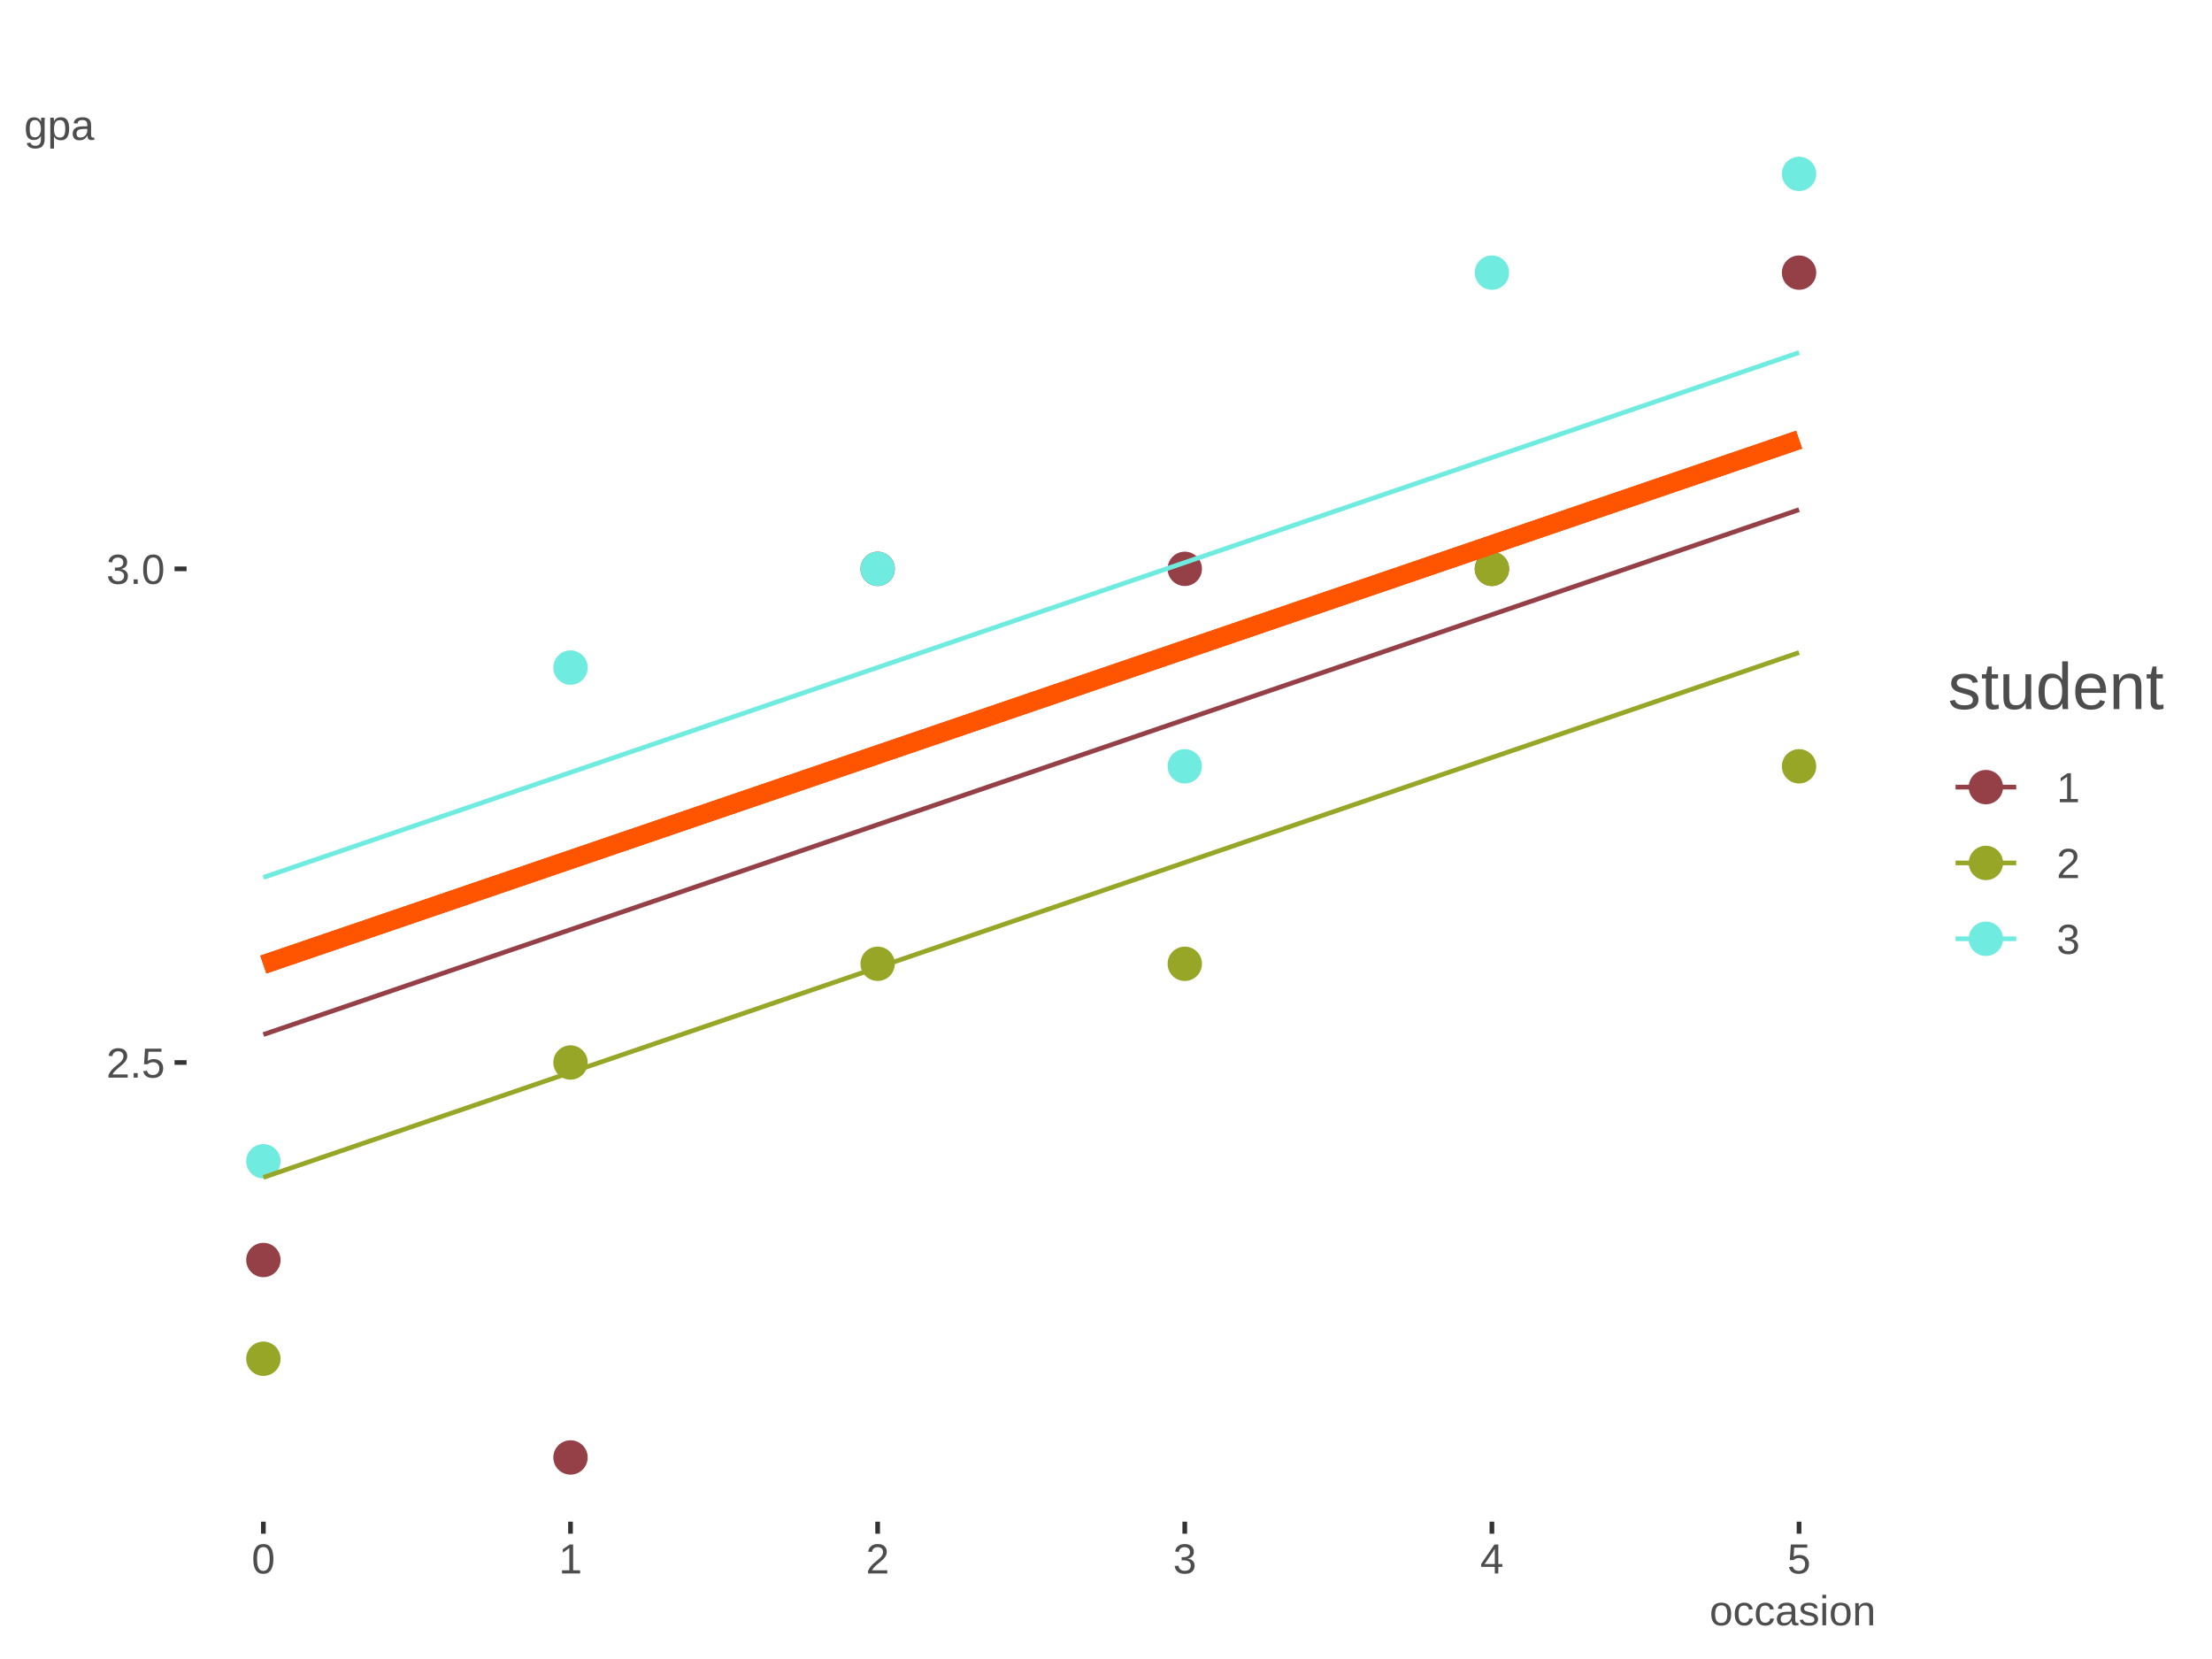
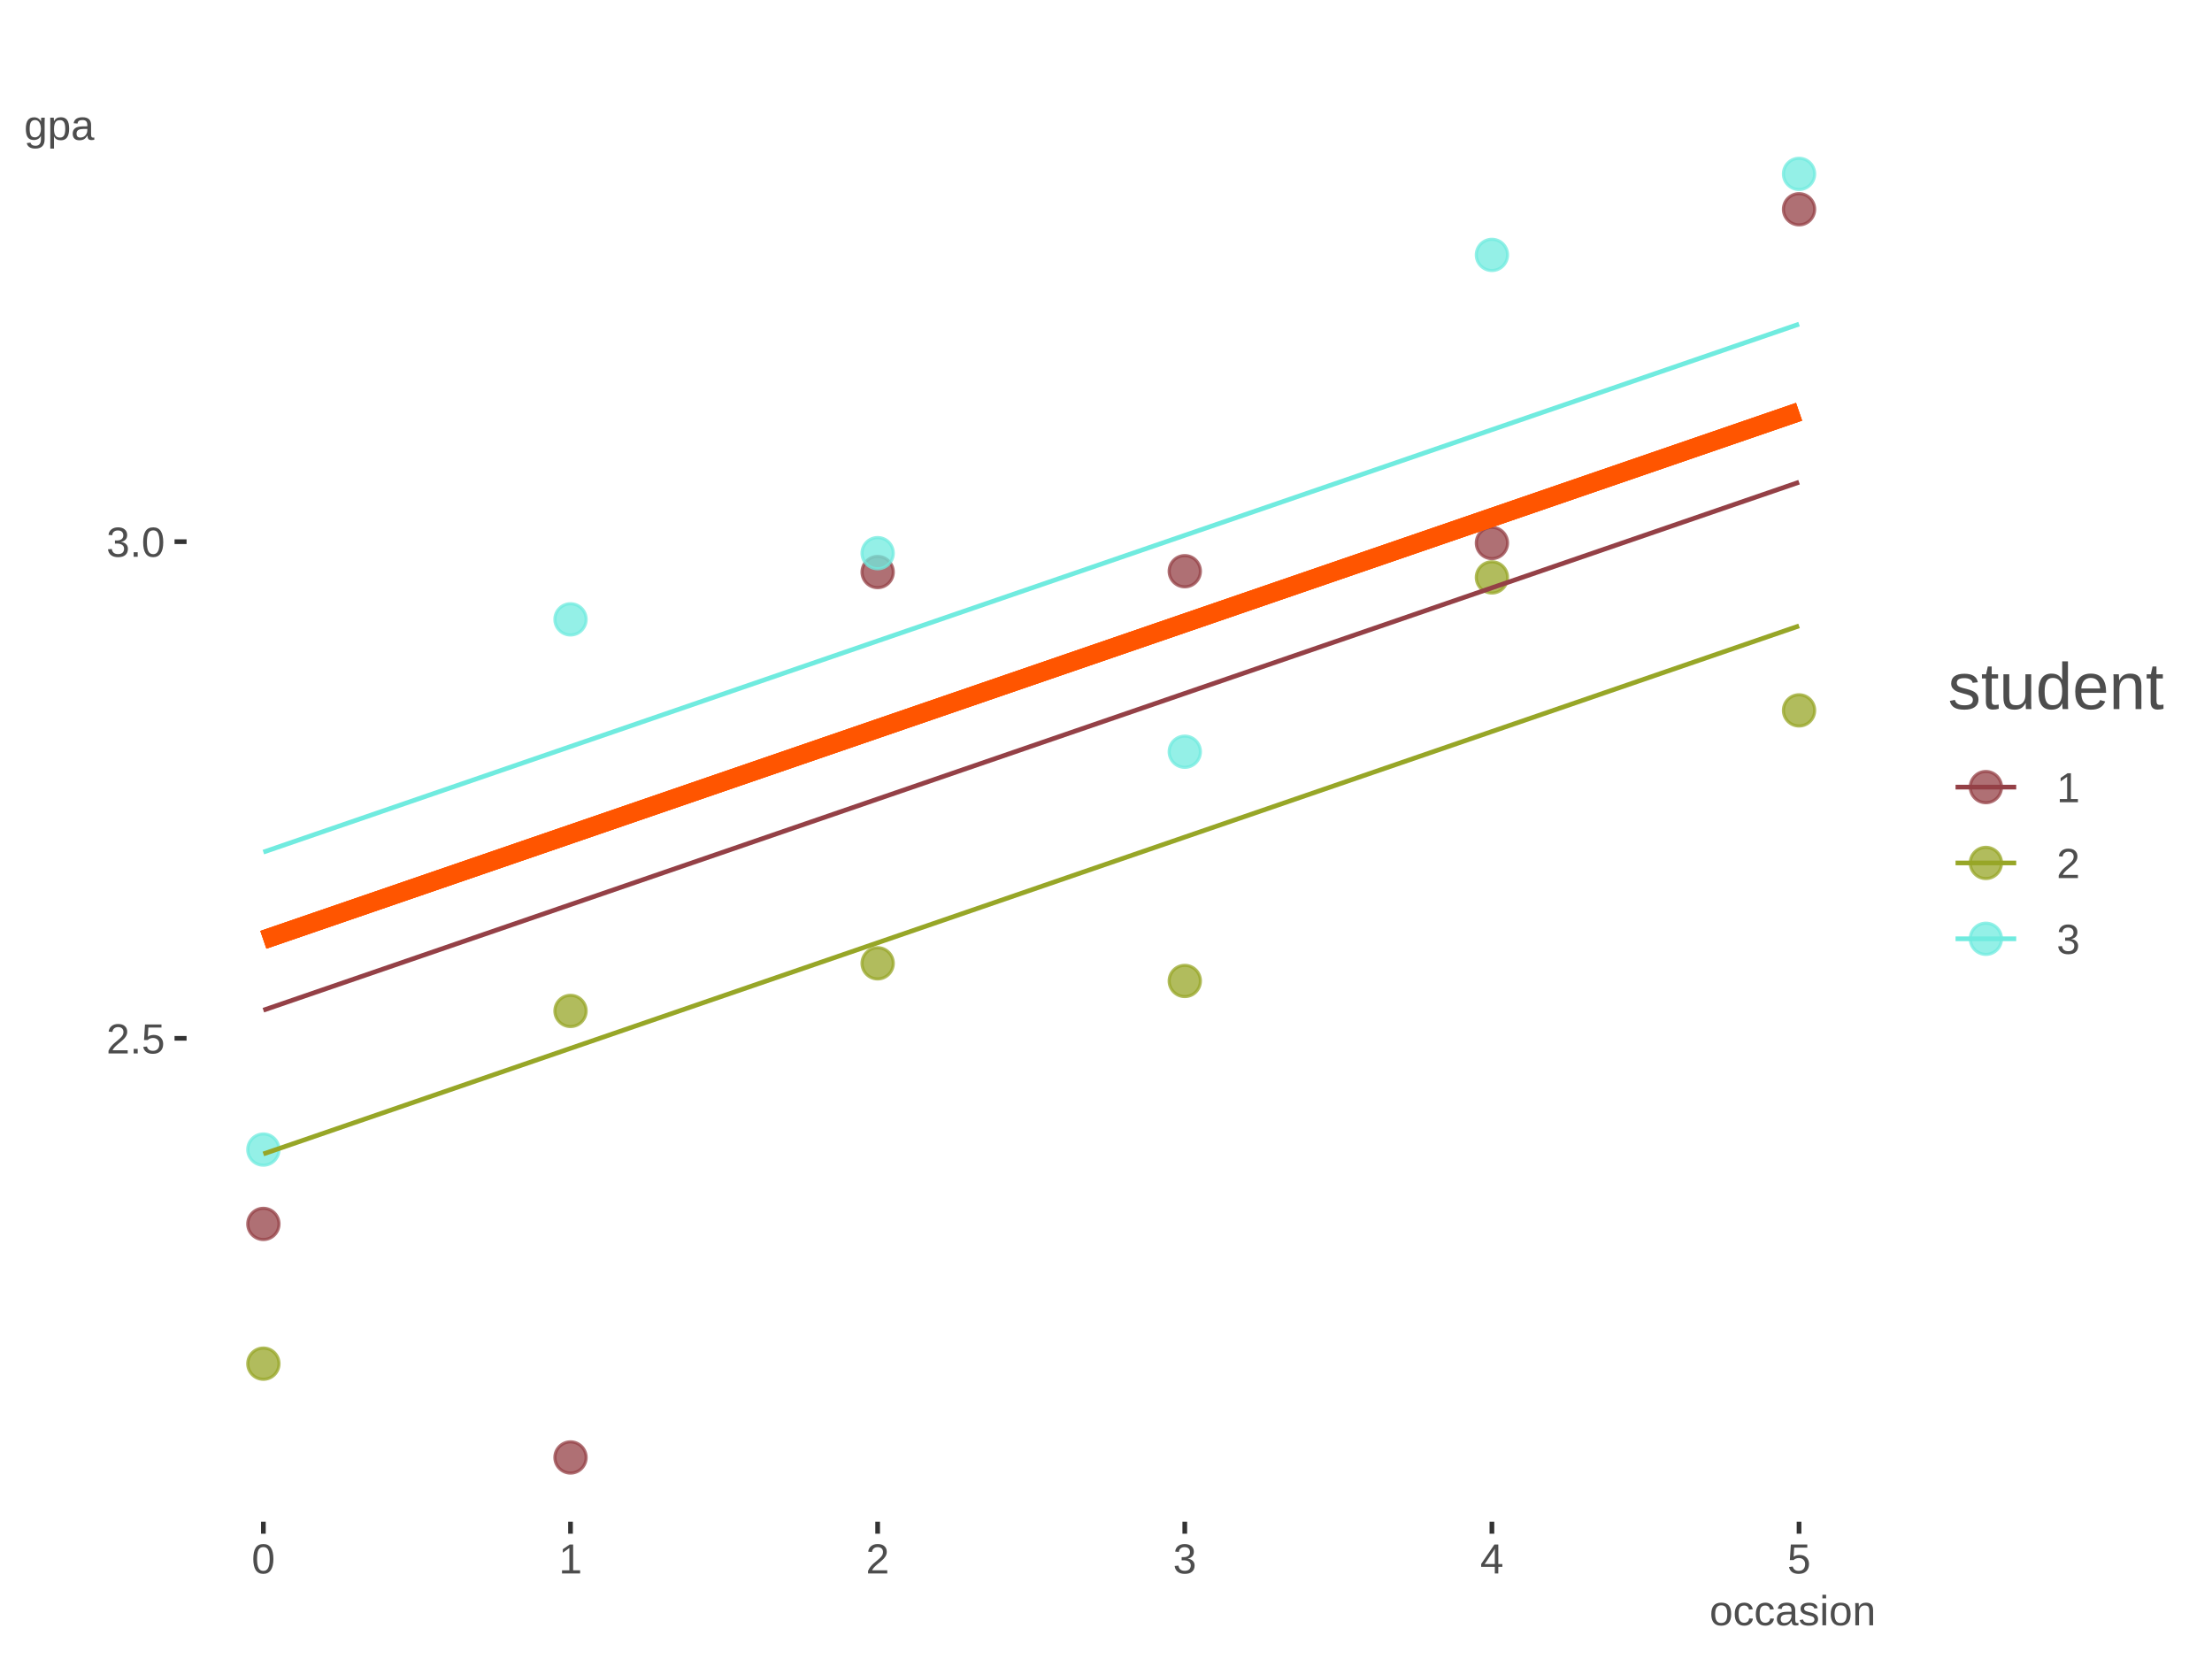
<svg xmlns="http://www.w3.org/2000/svg" viewBox="0 0 504.00 378.00">
  <defs>
    <style type="text/css">
    line, polyline, polygon, path, rect, circle {
      fill: none;
      stroke: #000000;
      stroke-linecap: round;
      stroke-linejoin: round;
      stroke-miterlimit: 10.00;
    }
  </style>
  </defs>
  <rect width="100%" height="100%" style="stroke: none; fill: none;" />
  <rect x="0.00" y="0.00" width="504.00" height="378.00" style="stroke-width: 1.07; stroke: none;" />
  <defs>
    <clipPath id="cpNDIuNTF8NDI3LjQwfDM0Ni43MXwyNS4wMA==">
      <rect x="42.51" y="25.00" width="384.89" height="321.71" />
    </clipPath>
  </defs>
-   <circle cx="60.01" cy="287.09" r="3.56" style="stroke-width: 0.71; stroke: #944046; fill: #944046;" clip-path="url(#cpNDIuNTF8NDI3LjQwfDM0Ni43MXwyNS4wMA==)" />
-   <circle cx="129.99" cy="332.08" r="3.56" style="stroke-width: 0.71; stroke: #944046; fill: #944046;" clip-path="url(#cpNDIuNTF8NDI3LjQwfDM0Ni43MXwyNS4wMA==)" />
-   <circle cx="199.97" cy="129.61" r="3.56" style="stroke-width: 0.71; stroke: #944046; fill: #944046;" clip-path="url(#cpNDIuNTF8NDI3LjQwfDM0Ni43MXwyNS4wMA==)" />
-   <circle cx="269.95" cy="129.61" r="3.56" style="stroke-width: 0.71; stroke: #944046; fill: #944046;" clip-path="url(#cpNDIuNTF8NDI3LjQwfDM0Ni43MXwyNS4wMA==)" />
-   <circle cx="339.93" cy="129.61" r="3.56" style="stroke-width: 0.71; stroke: #944046; fill: #944046;" clip-path="url(#cpNDIuNTF8NDI3LjQwfDM0Ni43MXwyNS4wMA==)" />
-   <circle cx="409.91" cy="62.12" r="3.56" style="stroke-width: 0.71; stroke: #944046; fill: #944046;" clip-path="url(#cpNDIuNTF8NDI3LjQwfDM0Ni43MXwyNS4wMA==)" />
-   <circle cx="60.01" cy="309.59" r="3.56" style="stroke-width: 0.71; stroke: #97A627; fill: #97A627;" clip-path="url(#cpNDIuNTF8NDI3LjQwfDM0Ni43MXwyNS4wMA==)" />
-   <circle cx="129.99" cy="242.09" r="3.56" style="stroke-width: 0.71; stroke: #97A627; fill: #97A627;" clip-path="url(#cpNDIuNTF8NDI3LjQwfDM0Ni43MXwyNS4wMA==)" />
-   <circle cx="199.97" cy="219.60" r="3.56" style="stroke-width: 0.71; stroke: #97A627; fill: #97A627;" clip-path="url(#cpNDIuNTF8NDI3LjQwfDM0Ni43MXwyNS4wMA==)" />
-   <circle cx="269.95" cy="219.60" r="3.56" style="stroke-width: 0.71; stroke: #97A627; fill: #97A627;" clip-path="url(#cpNDIuNTF8NDI3LjQwfDM0Ni43MXwyNS4wMA==)" />
-   <circle cx="339.93" cy="129.61" r="3.56" style="stroke-width: 0.71; stroke: #97A627; fill: #97A627;" clip-path="url(#cpNDIuNTF8NDI3LjQwfDM0Ni43MXwyNS4wMA==)" />
-   <circle cx="409.91" cy="174.60" r="3.56" style="stroke-width: 0.71; stroke: #97A627; fill: #97A627;" clip-path="url(#cpNDIuNTF8NDI3LjQwfDM0Ni43MXwyNS4wMA==)" />
-   <circle cx="60.01" cy="264.59" r="3.56" style="stroke-width: 0.71; stroke: #70EBDF; fill: #70EBDF;" clip-path="url(#cpNDIuNTF8NDI3LjQwfDM0Ni43MXwyNS4wMA==)" />
-   <circle cx="129.99" cy="152.11" r="3.56" style="stroke-width: 0.71; stroke: #70EBDF; fill: #70EBDF;" clip-path="url(#cpNDIuNTF8NDI3LjQwfDM0Ni43MXwyNS4wMA==)" />
-   <circle cx="199.97" cy="129.61" r="3.56" style="stroke-width: 0.71; stroke: #70EBDF; fill: #70EBDF;" clip-path="url(#cpNDIuNTF8NDI3LjQwfDM0Ni43MXwyNS4wMA==)" />
-   <circle cx="269.95" cy="174.60" r="3.56" style="stroke-width: 0.71; stroke: #70EBDF; fill: #70EBDF;" clip-path="url(#cpNDIuNTF8NDI3LjQwfDM0Ni43MXwyNS4wMA==)" />
-   <circle cx="339.93" cy="62.12" r="3.56" style="stroke-width: 0.71; stroke: #70EBDF; fill: #70EBDF;" clip-path="url(#cpNDIuNTF8NDI3LjQwfDM0Ni43MXwyNS4wMA==)" />
-   <circle cx="409.91" cy="39.62" r="3.56" style="stroke-width: 0.71; stroke: #70EBDF; fill: #70EBDF;" clip-path="url(#cpNDIuNTF8NDI3LjQwfDM0Ni43MXwyNS4wMA==)" />
-   <polyline points="60.01,219.77 129.99,195.86 199.97,171.94 269.95,148.02 339.93,124.10 409.91,100.18 " style="stroke-width: 4.27; stroke: #FF5500; stroke-linecap: butt;" clip-path="url(#cpNDIuNTF8NDI3LjQwfDM0Ni43MXwyNS4wMA==)" />
-   <polyline points="60.01,219.77 129.99,195.86 199.97,171.94 269.95,148.02 339.93,124.10 409.91,100.18 " style="stroke-width: 4.27; stroke: #FF5500; stroke-linecap: butt;" clip-path="url(#cpNDIuNTF8NDI3LjQwfDM0Ni43MXwyNS4wMA==)" />
-   <polyline points="60.01,219.77 129.99,195.86 199.97,171.94 269.95,148.02 339.93,124.10 409.91,100.18 " style="stroke-width: 4.27; stroke: #FF5500; stroke-linecap: butt;" clip-path="url(#cpNDIuNTF8NDI3LjQwfDM0Ni43MXwyNS4wMA==)" />
-   <polyline points="60.01,235.72 129.99,211.81 199.97,187.89 269.95,163.97 339.93,140.05 409.91,116.13 " style="stroke-width: 1.07; stroke: #944046; stroke-linecap: butt;" clip-path="url(#cpNDIuNTF8NDI3LjQwfDM0Ni43MXwyNS4wMA==)" />
-   <polyline points="60.01,268.27 129.99,244.35 199.97,220.44 269.95,196.52 339.93,172.60 409.91,148.68 " style="stroke-width: 1.07; stroke: #97A627; stroke-linecap: butt;" clip-path="url(#cpNDIuNTF8NDI3LjQwfDM0Ni43MXwyNS4wMA==)" />
-   <polyline points="60.01,199.92 129.99,176.00 199.97,152.08 269.95,128.17 339.93,104.25 409.91,80.33 " style="stroke-width: 1.07; stroke: #70EBDF; stroke-linecap: butt;" clip-path="url(#cpNDIuNTF8NDI3LjQwfDM0Ni43MXwyNS4wMA==)" />
+   <circle cx="60.01" cy="278.87" r="3.56" style="stroke-width: 0.71; stroke: #944046; stroke-opacity: 0.75; fill: #944046; fill-opacity: 0.75;" clip-path="url(#cpNDIuNTF8NDI3LjQwfDM0Ni43MXwyNS4wMA==)" />
+   <circle cx="129.99" cy="332.08" r="3.56" style="stroke-width: 0.71; stroke: #944046; stroke-opacity: 0.75; fill: #944046; fill-opacity: 0.75;" clip-path="url(#cpNDIuNTF8NDI3LjQwfDM0Ni43MXwyNS4wMA==)" />
+   <circle cx="199.97" cy="130.34" r="3.56" style="stroke-width: 0.71; stroke: #944046; stroke-opacity: 0.75; fill: #944046; fill-opacity: 0.75;" clip-path="url(#cpNDIuNTF8NDI3LjQwfDM0Ni43MXwyNS4wMA==)" />
+   <circle cx="269.95" cy="130.15" r="3.56" style="stroke-width: 0.71; stroke: #944046; stroke-opacity: 0.75; fill: #944046; fill-opacity: 0.75;" clip-path="url(#cpNDIuNTF8NDI3LjQwfDM0Ni43MXwyNS4wMA==)" />
+   <circle cx="339.93" cy="123.72" r="3.56" style="stroke-width: 0.71; stroke: #944046; stroke-opacity: 0.75; fill: #944046; fill-opacity: 0.75;" clip-path="url(#cpNDIuNTF8NDI3LjQwfDM0Ni43MXwyNS4wMA==)" />
+   <circle cx="409.91" cy="47.68" r="3.56" style="stroke-width: 0.71; stroke: #944046; stroke-opacity: 0.75; fill: #944046; fill-opacity: 0.75;" clip-path="url(#cpNDIuNTF8NDI3LjQwfDM0Ni43MXwyNS4wMA==)" />
+   <circle cx="60.01" cy="310.71" r="3.56" style="stroke-width: 0.71; stroke: #97A627; stroke-opacity: 0.75; fill: #97A627; fill-opacity: 0.75;" clip-path="url(#cpNDIuNTF8NDI3LjQwfDM0Ni43MXwyNS4wMA==)" />
+   <circle cx="129.99" cy="230.34" r="3.56" style="stroke-width: 0.71; stroke: #97A627; stroke-opacity: 0.75; fill: #97A627; fill-opacity: 0.75;" clip-path="url(#cpNDIuNTF8NDI3LjQwfDM0Ni43MXwyNS4wMA==)" />
+   <circle cx="199.97" cy="219.49" r="3.56" style="stroke-width: 0.71; stroke: #97A627; stroke-opacity: 0.75; fill: #97A627; fill-opacity: 0.75;" clip-path="url(#cpNDIuNTF8NDI3LjQwfDM0Ni43MXwyNS4wMA==)" />
+   <circle cx="269.95" cy="223.51" r="3.56" style="stroke-width: 0.71; stroke: #97A627; stroke-opacity: 0.75; fill: #97A627; fill-opacity: 0.75;" clip-path="url(#cpNDIuNTF8NDI3LjQwfDM0Ni43MXwyNS4wMA==)" />
+   <circle cx="339.93" cy="131.56" r="3.56" style="stroke-width: 0.71; stroke: #97A627; stroke-opacity: 0.75; fill: #97A627; fill-opacity: 0.75;" clip-path="url(#cpNDIuNTF8NDI3LjQwfDM0Ni43MXwyNS4wMA==)" />
+   <circle cx="409.91" cy="161.86" r="3.56" style="stroke-width: 0.71; stroke: #97A627; stroke-opacity: 0.75; fill: #97A627; fill-opacity: 0.75;" clip-path="url(#cpNDIuNTF8NDI3LjQwfDM0Ni43MXwyNS4wMA==)" />
+   <circle cx="60.01" cy="261.93" r="3.56" style="stroke-width: 0.71; stroke: #70EBDF; stroke-opacity: 0.75; fill: #70EBDF; fill-opacity: 0.75;" clip-path="url(#cpNDIuNTF8NDI3LjQwfDM0Ni43MXwyNS4wMA==)" />
+   <circle cx="129.99" cy="141.12" r="3.56" style="stroke-width: 0.71; stroke: #70EBDF; stroke-opacity: 0.75; fill: #70EBDF; fill-opacity: 0.75;" clip-path="url(#cpNDIuNTF8NDI3LjQwfDM0Ni43MXwyNS4wMA==)" />
+   <circle cx="199.97" cy="126.04" r="3.56" style="stroke-width: 0.71; stroke: #70EBDF; stroke-opacity: 0.75; fill: #70EBDF; fill-opacity: 0.75;" clip-path="url(#cpNDIuNTF8NDI3LjQwfDM0Ni43MXwyNS4wMA==)" />
+   <circle cx="269.95" cy="171.28" r="3.56" style="stroke-width: 0.71; stroke: #70EBDF; stroke-opacity: 0.75; fill: #70EBDF; fill-opacity: 0.75;" clip-path="url(#cpNDIuNTF8NDI3LjQwfDM0Ni43MXwyNS4wMA==)" />
+   <circle cx="339.93" cy="58.08" r="3.56" style="stroke-width: 0.71; stroke: #70EBDF; stroke-opacity: 0.75; fill: #70EBDF; fill-opacity: 0.75;" clip-path="url(#cpNDIuNTF8NDI3LjQwfDM0Ni43MXwyNS4wMA==)" />
+   <circle cx="409.91" cy="39.62" r="3.56" style="stroke-width: 0.71; stroke: #70EBDF; stroke-opacity: 0.75; fill: #70EBDF; fill-opacity: 0.75;" clip-path="url(#cpNDIuNTF8NDI3LjQwfDM0Ni43MXwyNS4wMA==)" />
+   <polyline points="60.01,214.13 129.99,190.07 199.97,166.01 269.95,141.95 339.93,117.89 409.91,93.82 " style="stroke-width: 4.27; stroke: #FF5500; stroke-linecap: butt;" clip-path="url(#cpNDIuNTF8NDI3LjQwfDM0Ni43MXwyNS4wMA==)" />
+   <polyline points="60.01,214.13 129.99,190.07 199.97,166.01 269.95,141.95 339.93,117.89 409.91,93.82 " style="stroke-width: 4.27; stroke: #FF5500; stroke-linecap: butt;" clip-path="url(#cpNDIuNTF8NDI3LjQwfDM0Ni43MXwyNS4wMA==)" />
+   <polyline points="60.01,214.13 129.99,190.07 199.97,166.01 269.95,141.95 339.93,117.89 409.91,93.82 " style="stroke-width: 4.27; stroke: #FF5500; stroke-linecap: butt;" clip-path="url(#cpNDIuNTF8NDI3LjQwfDM0Ni43MXwyNS4wMA==)" />
+   <polyline points="60.01,230.17 129.99,206.11 199.97,182.05 269.95,157.99 339.93,133.93 409.91,109.87 " style="stroke-width: 1.07; stroke: #944046; stroke-linecap: butt;" clip-path="url(#cpNDIuNTF8NDI3LjQwfDM0Ni43MXwyNS4wMA==)" />
+   <polyline points="60.01,262.92 129.99,238.86 199.97,214.80 269.95,190.73 339.93,166.67 409.91,142.61 " style="stroke-width: 1.07; stroke: #97A627; stroke-linecap: butt;" clip-path="url(#cpNDIuNTF8NDI3LjQwfDM0Ni43MXwyNS4wMA==)" />
+   <polyline points="60.01,194.15 129.99,170.09 199.97,146.03 269.95,121.97 339.93,97.91 409.91,73.85 " style="stroke-width: 1.07; stroke: #70EBDF; stroke-linecap: butt;" clip-path="url(#cpNDIuNTF8NDI3LjQwfDM0Ni43MXwyNS4wMA==)" />
  <defs>
    <clipPath id="cpMC4wMHw1MDQuMDB8Mzc4LjAwfDAuMDA=">
      <rect x="0.00" y="0.00" width="504.00" height="378.00" />
    </clipPath>
  </defs>
  <g clip-path="url(#cpMC4wMHw1MDQuMDB8Mzc4LjAwfDAuMDA=)">
-     <text x="24.24" y="245.53" style="font-size: 9.60px; fill: #4D4D4D; font-family: Arial;" textLength="13.35px" lengthAdjust="spacingAndGlyphs">2.5</text>
+     <text x="24.24" y="240.02" style="font-size: 9.60px; fill: #4D4D4D; font-family: Arial;" textLength="13.35px" lengthAdjust="spacingAndGlyphs">2.5</text>
  </g>
  <g clip-path="url(#cpMC4wMHw1MDQuMDB8Mzc4LjAwfDAuMDA=)">
-     <text x="24.24" y="133.04" style="font-size: 9.60px; fill: #4D4D4D; font-family: Arial;" textLength="13.35px" lengthAdjust="spacingAndGlyphs">3.0</text>
+     <text x="24.24" y="126.86" style="font-size: 9.60px; fill: #4D4D4D; font-family: Arial;" textLength="13.35px" lengthAdjust="spacingAndGlyphs">3.0</text>
  </g>
-   <polyline points="39.77,242.09 42.51,242.09 " style="stroke-width: 1.07; stroke: #333333; stroke-linecap: butt;" clip-path="url(#cpMC4wMHw1MDQuMDB8Mzc4LjAwfDAuMDA=)" />
-   <polyline points="39.77,129.61 42.51,129.61 " style="stroke-width: 1.07; stroke: #333333; stroke-linecap: butt;" clip-path="url(#cpMC4wMHw1MDQuMDB8Mzc4LjAwfDAuMDA=)" />
+   <polyline points="39.77,236.58 42.51,236.58 " style="stroke-width: 1.07; stroke: #333333; stroke-linecap: butt;" clip-path="url(#cpMC4wMHw1MDQuMDB8Mzc4LjAwfDAuMDA=)" />
+   <polyline points="39.77,123.42 42.51,123.42 " style="stroke-width: 1.07; stroke: #333333; stroke-linecap: butt;" clip-path="url(#cpMC4wMHw1MDQuMDB8Mzc4LjAwfDAuMDA=)" />
  <polyline points="60.01,349.45 60.01,346.71 " style="stroke-width: 1.07; stroke: #333333; stroke-linecap: butt;" clip-path="url(#cpMC4wMHw1MDQuMDB8Mzc4LjAwfDAuMDA=)" />
  <polyline points="129.99,349.45 129.99,346.71 " style="stroke-width: 1.07; stroke: #333333; stroke-linecap: butt;" clip-path="url(#cpMC4wMHw1MDQuMDB8Mzc4LjAwfDAuMDA=)" />
  <polyline points="199.97,349.45 199.97,346.71 " style="stroke-width: 1.07; stroke: #333333; stroke-linecap: butt;" clip-path="url(#cpMC4wMHw1MDQuMDB8Mzc4LjAwfDAuMDA=)" />
  <polyline points="269.95,349.45 269.95,346.71 " style="stroke-width: 1.07; stroke: #333333; stroke-linecap: butt;" clip-path="url(#cpMC4wMHw1MDQuMDB8Mzc4LjAwfDAuMDA=)" />
  <polyline points="339.93,349.45 339.93,346.71 " style="stroke-width: 1.07; stroke: #333333; stroke-linecap: butt;" clip-path="url(#cpMC4wMHw1MDQuMDB8Mzc4LjAwfDAuMDA=)" />
  <polyline points="409.91,349.45 409.91,346.71 " style="stroke-width: 1.07; stroke: #333333; stroke-linecap: butt;" clip-path="url(#cpMC4wMHw1MDQuMDB8Mzc4LjAwfDAuMDA=)" />
  <g clip-path="url(#cpMC4wMHw1MDQuMDB8Mzc4LjAwfDAuMDA=)">
    <text x="57.34" y="358.51" style="font-size: 9.60px; fill: #4D4D4D; font-family: Arial;" textLength="5.34px" lengthAdjust="spacingAndGlyphs">0</text>
  </g>
  <g clip-path="url(#cpMC4wMHw1MDQuMDB8Mzc4LjAwfDAuMDA=)">
    <text x="127.32" y="358.51" style="font-size: 9.60px; fill: #4D4D4D; font-family: Arial;" textLength="5.34px" lengthAdjust="spacingAndGlyphs">1</text>
  </g>
  <g clip-path="url(#cpMC4wMHw1MDQuMDB8Mzc4LjAwfDAuMDA=)">
    <text x="197.30" y="358.51" style="font-size: 9.60px; fill: #4D4D4D; font-family: Arial;" textLength="5.34px" lengthAdjust="spacingAndGlyphs">2</text>
  </g>
  <g clip-path="url(#cpMC4wMHw1MDQuMDB8Mzc4LjAwfDAuMDA=)">
    <text x="267.28" y="358.51" style="font-size: 9.60px; fill: #4D4D4D; font-family: Arial;" textLength="5.34px" lengthAdjust="spacingAndGlyphs">3</text>
  </g>
  <g clip-path="url(#cpMC4wMHw1MDQuMDB8Mzc4LjAwfDAuMDA=)">
    <text x="337.26" y="358.51" style="font-size: 9.60px; fill: #4D4D4D; font-family: Arial;" textLength="5.34px" lengthAdjust="spacingAndGlyphs">4</text>
  </g>
  <g clip-path="url(#cpMC4wMHw1MDQuMDB8Mzc4LjAwfDAuMDA=)">
    <text x="407.24" y="358.51" style="font-size: 9.60px; fill: #4D4D4D; font-family: Arial;" textLength="5.34px" lengthAdjust="spacingAndGlyphs">5</text>
  </g>
  <g clip-path="url(#cpMC4wMHw1MDQuMDB8Mzc4LjAwfDAuMDA=)">
    <text x="389.51" y="370.32" style="font-size: 9.60px; fill: #4D4D4D; font-family: Arial;" textLength="37.89px" lengthAdjust="spacingAndGlyphs">occasion</text>
  </g>
  <g clip-path="url(#cpMC4wMHw1MDQuMDB8Mzc4LjAwfDAuMDA=)">
    <text x="5.48" y="31.87" style="font-size: 9.60px; fill: #4D4D4D; font-family: Arial;" textLength="16.02px" lengthAdjust="spacingAndGlyphs">gpa</text>
  </g>
  <rect x="438.36" y="143.68" width="60.16" height="84.34" style="stroke-width: 1.07; stroke: none;" clip-path="url(#cpMC4wMHw1MDQuMDB8Mzc4LjAwfDAuMDA=)" />
  <g clip-path="url(#cpMC4wMHw1MDQuMDB8Mzc4LjAwfDAuMDA=)">
    <text x="443.84" y="161.56" style="font-size: 15.00px; fill: #4D4D4D; font-family: Arial;" textLength="49.20px" lengthAdjust="spacingAndGlyphs">student</text>
  </g>
  <rect x="443.84" y="170.70" width="17.28" height="17.28" style="stroke-width: 1.07; stroke: none;" clip-path="url(#cpMC4wMHw1MDQuMDB8Mzc4LjAwfDAuMDA=)" />
-   <circle cx="452.48" cy="179.34" r="3.56" style="stroke-width: 0.71; stroke: #944046; fill: #944046;" clip-path="url(#cpMC4wMHw1MDQuMDB8Mzc4LjAwfDAuMDA=)" />
+   <circle cx="452.48" cy="179.34" r="3.56" style="stroke-width: 0.71; stroke: #944046; stroke-opacity: 0.75; fill: #944046; fill-opacity: 0.75;" clip-path="url(#cpMC4wMHw1MDQuMDB8Mzc4LjAwfDAuMDA=)" />
  <line x1="445.57" y1="179.34" x2="459.39" y2="179.34" style="stroke-width: 1.07; stroke: #944046; stroke-linecap: butt;" clip-path="url(#cpMC4wMHw1MDQuMDB8Mzc4LjAwfDAuMDA=)" />
  <rect x="443.84" y="187.98" width="17.28" height="17.28" style="stroke-width: 1.07; stroke: none;" clip-path="url(#cpMC4wMHw1MDQuMDB8Mzc4LjAwfDAuMDA=)" />
-   <circle cx="452.48" cy="196.62" r="3.56" style="stroke-width: 0.71; stroke: #97A627; fill: #97A627;" clip-path="url(#cpMC4wMHw1MDQuMDB8Mzc4LjAwfDAuMDA=)" />
+   <circle cx="452.48" cy="196.62" r="3.56" style="stroke-width: 0.71; stroke: #97A627; stroke-opacity: 0.75; fill: #97A627; fill-opacity: 0.75;" clip-path="url(#cpMC4wMHw1MDQuMDB8Mzc4LjAwfDAuMDA=)" />
  <line x1="445.57" y1="196.62" x2="459.39" y2="196.62" style="stroke-width: 1.07; stroke: #97A627; stroke-linecap: butt;" clip-path="url(#cpMC4wMHw1MDQuMDB8Mzc4LjAwfDAuMDA=)" />
  <rect x="443.84" y="205.26" width="17.28" height="17.28" style="stroke-width: 1.07; stroke: none;" clip-path="url(#cpMC4wMHw1MDQuMDB8Mzc4LjAwfDAuMDA=)" />
-   <circle cx="452.48" cy="213.90" r="3.56" style="stroke-width: 0.71; stroke: #70EBDF; fill: #70EBDF;" clip-path="url(#cpMC4wMHw1MDQuMDB8Mzc4LjAwfDAuMDA=)" />
+   <circle cx="452.48" cy="213.90" r="3.56" style="stroke-width: 0.71; stroke: #70EBDF; stroke-opacity: 0.75; fill: #70EBDF; fill-opacity: 0.75;" clip-path="url(#cpMC4wMHw1MDQuMDB8Mzc4LjAwfDAuMDA=)" />
  <line x1="445.57" y1="213.90" x2="459.39" y2="213.90" style="stroke-width: 1.07; stroke: #70EBDF; stroke-linecap: butt;" clip-path="url(#cpMC4wMHw1MDQuMDB8Mzc4LjAwfDAuMDA=)" />
  <g clip-path="url(#cpMC4wMHw1MDQuMDB8Mzc4LjAwfDAuMDA=)">
    <text x="468.59" y="182.78" style="font-size: 9.60px; fill: #4D4D4D; font-family: Arial;" textLength="5.34px" lengthAdjust="spacingAndGlyphs">1</text>
  </g>
  <g clip-path="url(#cpMC4wMHw1MDQuMDB8Mzc4LjAwfDAuMDA=)">
    <text x="468.59" y="200.06" style="font-size: 9.60px; fill: #4D4D4D; font-family: Arial;" textLength="5.34px" lengthAdjust="spacingAndGlyphs">2</text>
  </g>
  <g clip-path="url(#cpMC4wMHw1MDQuMDB8Mzc4LjAwfDAuMDA=)">
    <text x="468.59" y="217.34" style="font-size: 9.60px; fill: #4D4D4D; font-family: Arial;" textLength="5.34px" lengthAdjust="spacingAndGlyphs">3</text>
  </g>
</svg>
